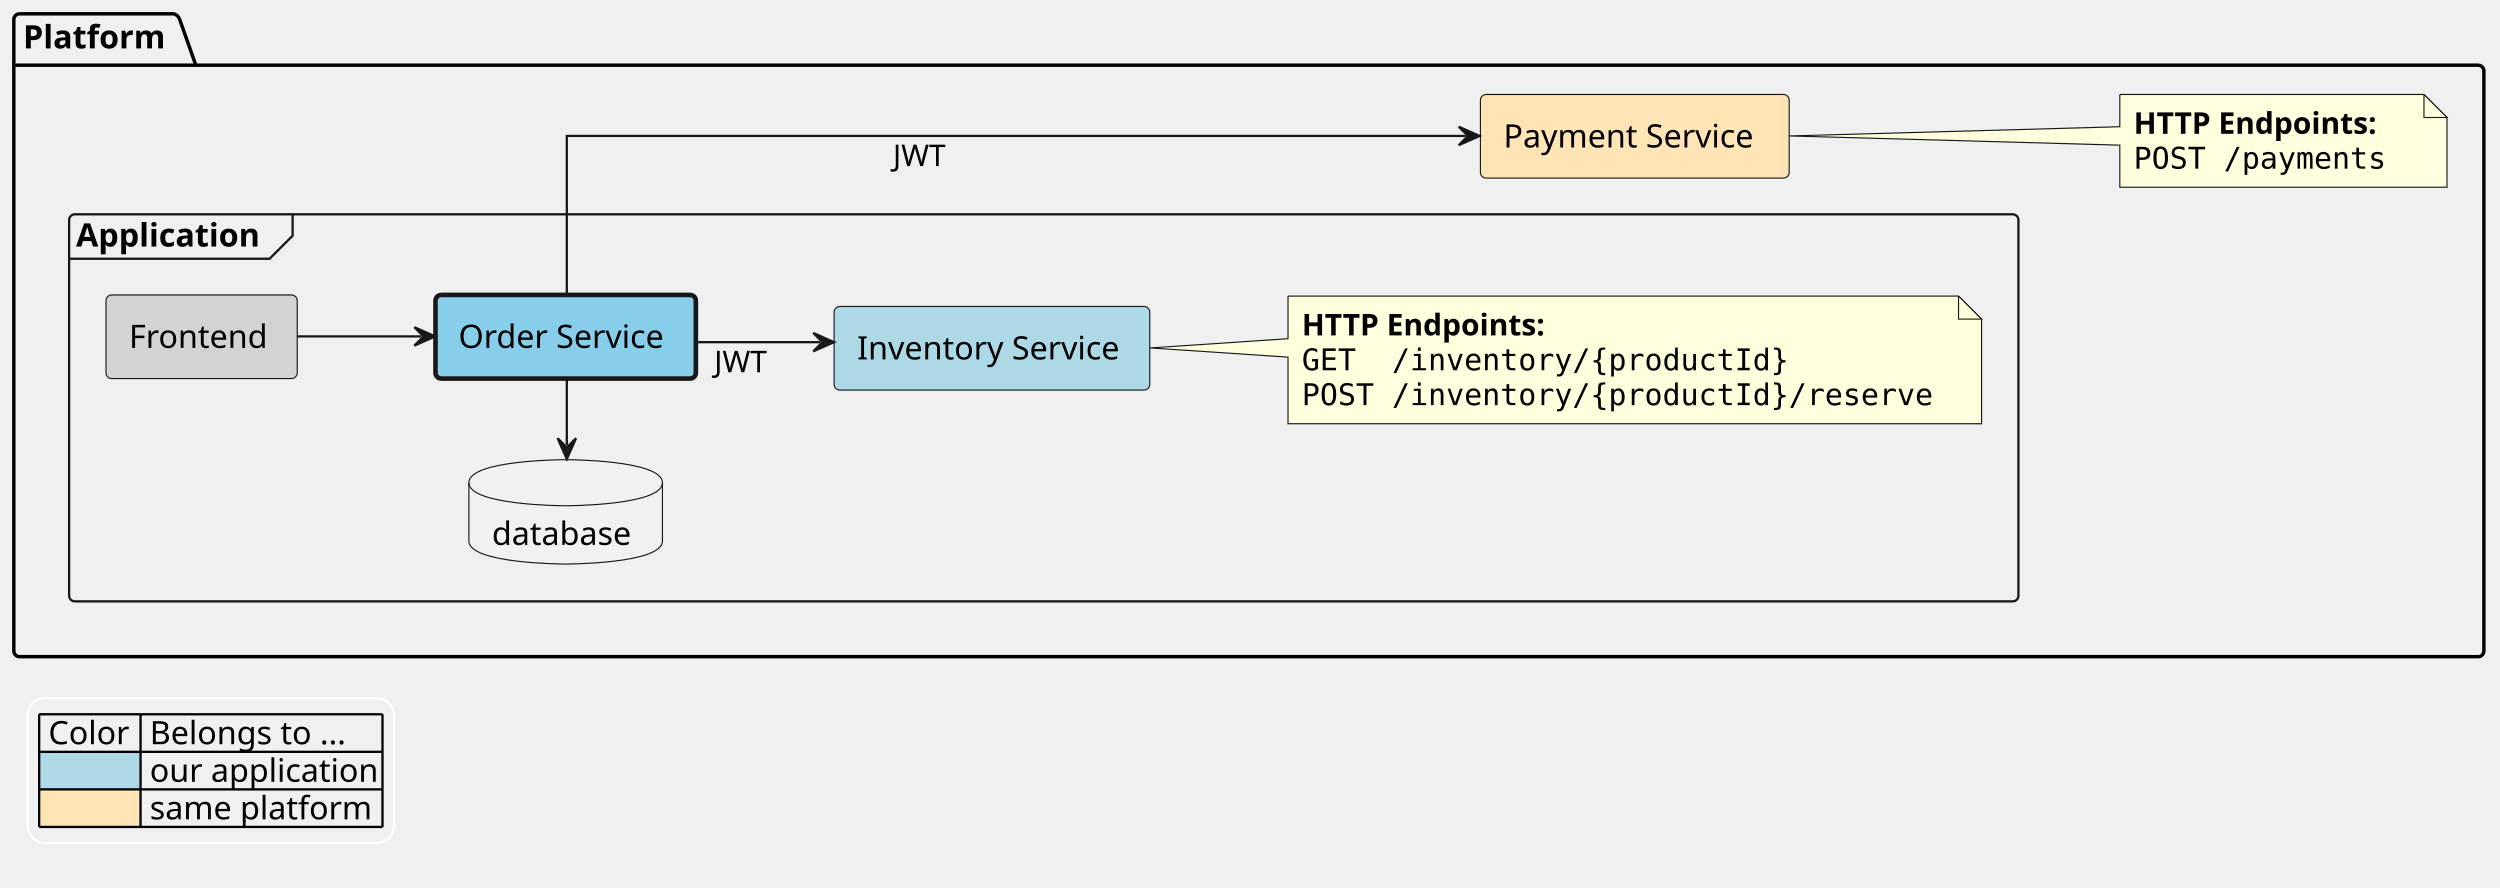
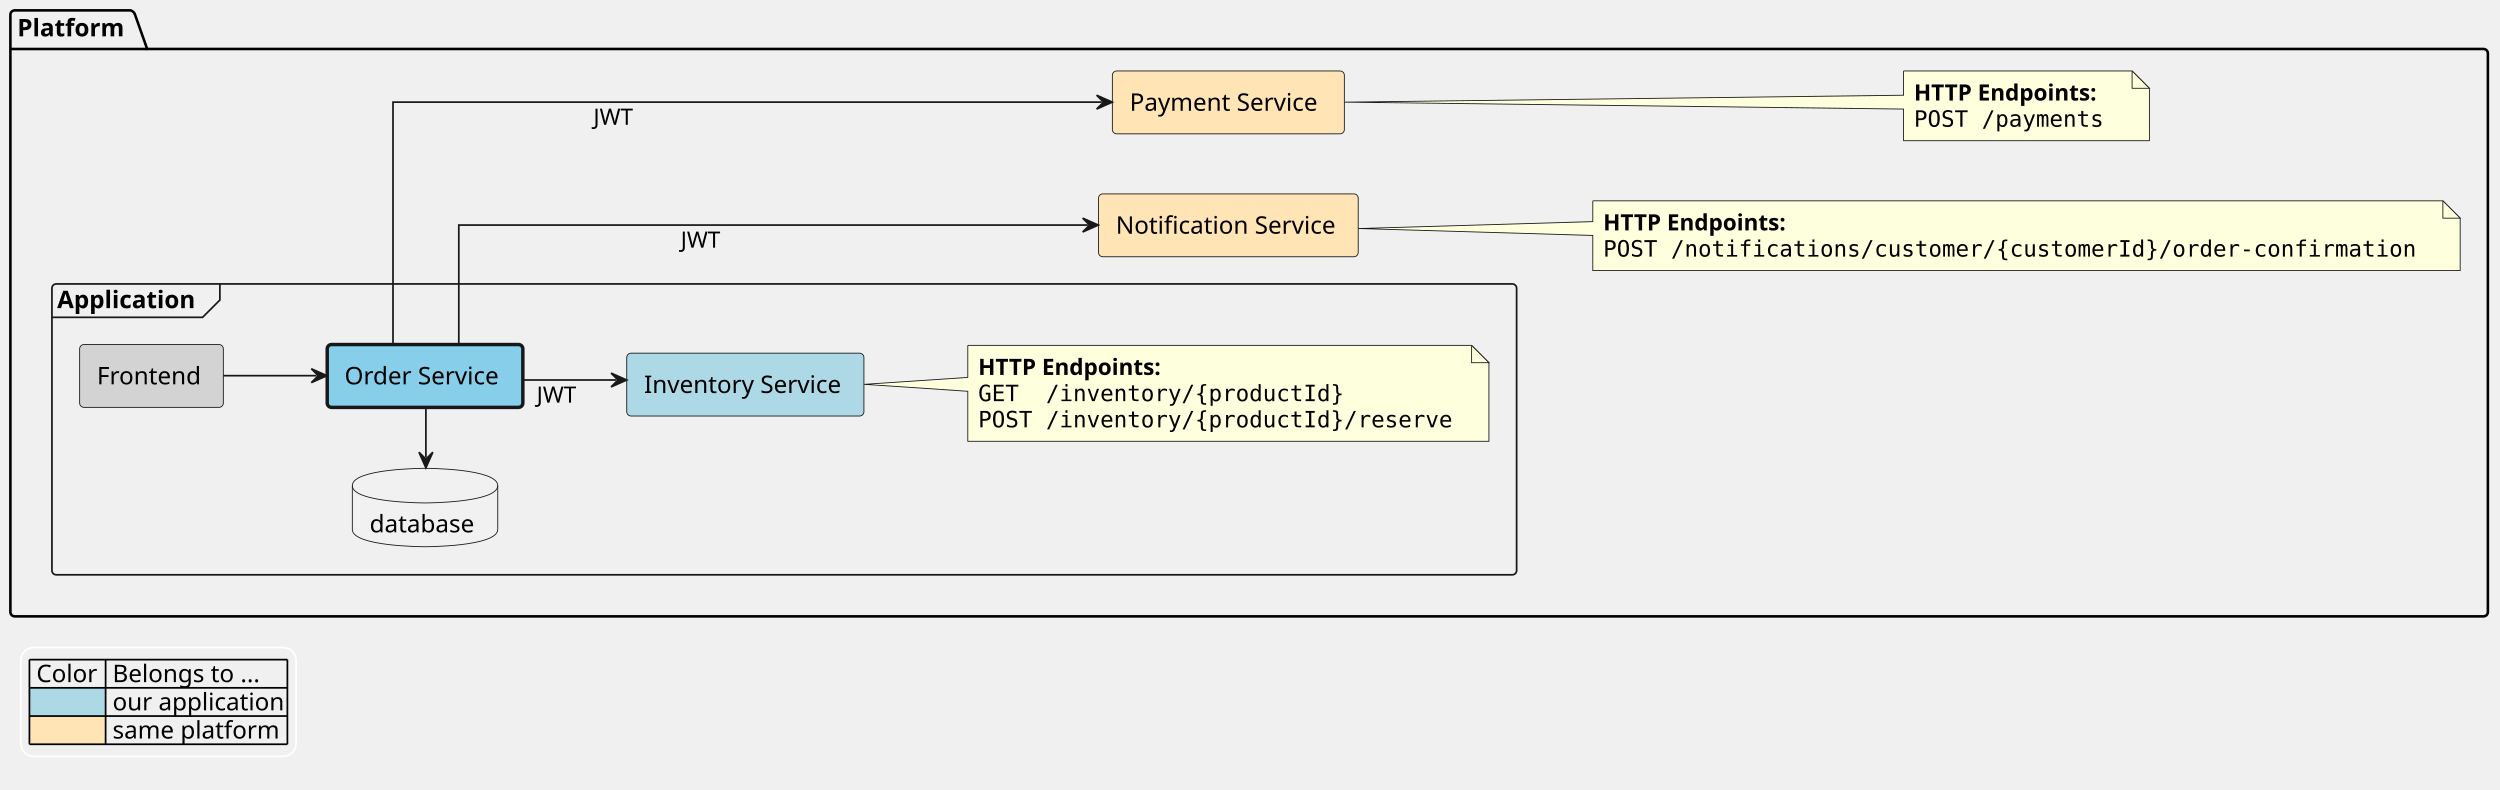
- <svg xmlns="http://www.w3.org/2000/svg" contentStyleType="text/css" height="385px" preserveAspectRatio="none" style="width:1085px;height:385px;background:#FFFFFF;" version="1.1" viewBox="0 0 1085 385" width="1085px" zoomAndPan="magnify">
+ <svg xmlns="http://www.w3.org/2000/svg" contentStyleType="text/css" height="456px" preserveAspectRatio="none" style="width:1444px;height:456px;background:#FFFFFF;" version="1.1" viewBox="0 0 1444 456" width="1444px" zoomAndPan="magnify">
  <defs />
  <g>
    <g id="cluster_Platform">
-       <path d="M8.5,6 L75.5,6 A3.75,3.75 0 0 1 78,8.5 L85,28.297 L1075.5,28.297 A2.5,2.5 0 0 1 1078,30.797 L1078,282.5 A2.5,2.5 0 0 1 1075.5,285 L8.5,285 A2.5,2.5 0 0 1 6,282.5 L6,8.5 A2.5,2.5 0 0 1 8.5,6 " fill="none" style="stroke:#000000;stroke-width:1.5;" />
+       <path d="M8.5,6 L75.5,6 A3.75,3.75 0 0 1 78,8.5 L85,28.297 L1434.5,28.297 A2.5,2.5 0 0 1 1437,30.797 L1437,353.5 A2.5,2.5 0 0 1 1434.5,356 L8.5,356 A2.5,2.5 0 0 1 6,353.5 L6,8.5 A2.5,2.5 0 0 1 8.5,6 " fill="none" style="stroke:#000000;stroke-width:1.5;" />
      <line style="stroke:#000000;stroke-width:1.5;" x1="6" x2="85" y1="28.297" y2="28.297" />
      <text fill="#000000" font-family="sans-serif" font-size="14" font-weight="bold" lengthAdjust="spacing" textLength="66" x="10" y="20.995">Platform</text>
    </g>
    <g id="cluster_Application">
-       <rect fill="none" height="168" rx="2.5" ry="2.5" style="stroke:#181818;stroke-width:1.0;" width="846" x="30" y="93" />
-       <path d="M127,93 L127,102.297 L117,112.297 L30,112.297 " fill="none" style="stroke:#181818;stroke-width:1.0;" />
-       <text fill="#000000" font-family="sans-serif" font-size="14" font-weight="bold" lengthAdjust="spacing" textLength="87" x="33" y="106.995">Application</text>
+       <rect fill="none" height="168" rx="2.5" ry="2.5" style="stroke:#181818;stroke-width:1.0;" width="846" x="30" y="164" />
+       <path d="M127,164 L127,173.297 L117,183.297 L30,183.297 " fill="none" style="stroke:#181818;stroke-width:1.0;" />
+       <text fill="#000000" font-family="sans-serif" font-size="14" font-weight="bold" lengthAdjust="spacing" textLength="87" x="33" y="177.995">Application</text>
+     </g>
+     <g id="elem_platform__notification_service">
+       <rect fill="#FFE4B5" height="36.297" rx="2.5" ry="2.5" style="stroke:#181818;stroke-width:0.5;" width="150" x="634.5" y="112" />
+       <text fill="#000000" font-family="sans-serif" font-size="14" lengthAdjust="spacing" textLength="130" x="644.5" y="134.995">Notification Service</text>
    </g>
    <g id="elem_platform__payment_service">
      <rect fill="#FFE4B5" height="36.297" rx="2.5" ry="2.5" style="stroke:#181818;stroke-width:0.5;" width="134" x="642.5" y="41" />
      <text fill="#000000" font-family="sans-serif" font-size="14" lengthAdjust="spacing" textLength="114" x="652.5" y="63.995">Payment Service</text>
    </g>
-     <g id="elem_GMN12">
-       <path d="M920,41 L920,55 L776.57,59 L920,63 L920,81.266 A0,0 0 0 0 920,81.266 L1062,81.266 A0,0 0 0 0 1062,81.266 L1062,51 L1052,41 L920,41 A0,0 0 0 0 920,41 " fill="#FEFFDD" style="stroke:#181818;stroke-width:0.5;" />
-       <path d="M1052,41 L1052,51 L1062,51 L1052,41 " fill="#FEFFDD" style="stroke:#181818;stroke-width:0.5;" />
-       <text fill="#000000" font-family="sans-serif" font-size="13" font-weight="bold" lengthAdjust="spacing" textLength="121" x="926" y="58.067">HTTP Endpoints:</text>
-       <text fill="#000000" font-family="monospace" font-size="13" lengthAdjust="spacing" textLength="112" x="926" y="73.2">POST /payments</text>
+     <g id="elem_GMN13">
+       <path d="M920,116 L920,128 L784.59,132 L920,136 L920,156.266 A0,0 0 0 0 920,156.266 L1421,156.266 A0,0 0 0 0 1421,156.266 L1421,126 L1411,116 L920,116 A0,0 0 0 0 920,116 " fill="#FEFFDD" style="stroke:#181818;stroke-width:0.5;" />
+       <path d="M1411,116 L1411,126 L1421,126 L1411,116 " fill="#FEFFDD" style="stroke:#181818;stroke-width:0.5;" />
+       <text fill="#000000" font-family="sans-serif" font-size="13" font-weight="bold" lengthAdjust="spacing" textLength="121" x="926" y="133.067">HTTP Endpoints:</text>
+       <text fill="#000000" font-family="monospace" font-size="13" lengthAdjust="spacing" textLength="480" x="926" y="148.2">POST /notifications/customer/{customerId}/order-confirmation</text>
+     </g>
+     <g id="elem_GMN16">
+       <path d="M1099.5,41 L1099.5,55 L776.53,59 L1099.5,63 L1099.5,81.266 A0,0 0 0 0 1099.5,81.266 L1241.5,81.266 A0,0 0 0 0 1241.5,81.266 L1241.5,51 L1231.5,41 L1099.5,41 A0,0 0 0 0 1099.5,41 " fill="#FEFFDD" style="stroke:#181818;stroke-width:0.5;" />
+       <path d="M1231.5,41 L1231.5,51 L1241.5,51 L1231.5,41 " fill="#FEFFDD" style="stroke:#181818;stroke-width:0.5;" />
+       <text fill="#000000" font-family="sans-serif" font-size="13" font-weight="bold" lengthAdjust="spacing" textLength="121" x="1105.5" y="58.067">HTTP Endpoints:</text>
+       <text fill="#000000" font-family="monospace" font-size="13" lengthAdjust="spacing" textLength="112" x="1105.5" y="73.2">POST /payments</text>
    </g>
    <g id="elem_platform__application__frontend">
-       <rect fill="#D3D3D3" height="36.297" rx="2.5" ry="2.5" style="stroke:#181818;stroke-width:0.5;" width="83" x="46" y="128" />
-       <text fill="#000000" font-family="sans-serif" font-size="14" lengthAdjust="spacing" textLength="63" x="56" y="150.995">Frontend</text>
+       <rect fill="#D3D3D3" height="36.297" rx="2.5" ry="2.5" style="stroke:#181818;stroke-width:0.5;" width="83" x="46" y="199" />
+       <text fill="#000000" font-family="sans-serif" font-size="14" lengthAdjust="spacing" textLength="63" x="56" y="221.995">Frontend</text>
    </g>
    <g id="elem_platform__application__order_service">
-       <rect fill="#87CEEB" height="36.297" rx="2.5" ry="2.5" style="stroke:#181818;stroke-width:2.0;" width="113" x="189" y="128" />
-       <text fill="#000000" font-family="sans-serif" font-size="14" lengthAdjust="spacing" textLength="93" x="199" y="150.995">Order Service</text>
+       <rect fill="#87CEEB" height="36.297" rx="2.5" ry="2.5" style="stroke:#181818;stroke-width:2.0;" width="113" x="189" y="199" />
+       <text fill="#000000" font-family="sans-serif" font-size="14" lengthAdjust="spacing" textLength="93" x="199" y="221.995">Order Service</text>
    </g>
    <g id="elem_platform__application__order_database">
-       <path d="M203.5,209.5 C203.5,199.5 245.5,199.5 245.5,199.5 C245.5,199.5 287.5,199.5 287.5,209.5 L287.5,234.797 C287.5,244.797 245.5,244.797 245.5,244.797 C245.5,244.797 203.5,244.797 203.5,234.797 L203.5,209.5 " fill="#F1F1F1" style="stroke:#181818;stroke-width:0.5;" />
-       <path d="M203.5,209.5 C203.5,219.5 245.5,219.5 245.5,219.5 C245.5,219.5 287.5,219.5 287.5,209.5 " fill="none" style="stroke:#181818;stroke-width:0.5;" />
-       <text fill="#000000" font-family="sans-serif" font-size="14" lengthAdjust="spacing" textLength="64" x="213.5" y="236.495">database</text>
+       <path d="M203.5,280.5 C203.5,270.5 245.5,270.5 245.5,270.5 C245.5,270.5 287.5,270.5 287.5,280.5 L287.5,305.797 C287.5,315.797 245.5,315.797 245.5,315.797 C245.5,315.797 203.5,315.797 203.5,305.797 L203.5,280.5 " fill="#F1F1F1" style="stroke:#181818;stroke-width:0.5;" />
+       <path d="M203.5,280.5 C203.5,290.5 245.5,290.5 245.5,290.5 C245.5,290.5 287.5,290.5 287.5,280.5 " fill="none" style="stroke:#181818;stroke-width:0.5;" />
+       <text fill="#000000" font-family="sans-serif" font-size="14" lengthAdjust="spacing" textLength="64" x="213.5" y="307.495">database</text>
    </g>
    <g id="elem_platform__application__inventory_service">
-       <rect fill="#ADD8E6" height="36.297" rx="2.5" ry="2.5" style="stroke:#181818;stroke-width:0.5;" width="137" x="362" y="133" />
-       <text fill="#000000" font-family="sans-serif" font-size="14" lengthAdjust="spacing" textLength="117" x="372" y="155.995">Inventory Service</text>
+       <rect fill="#ADD8E6" height="36.297" rx="2.5" ry="2.5" style="stroke:#181818;stroke-width:0.5;" width="137" x="362" y="204" />
+       <text fill="#000000" font-family="sans-serif" font-size="14" lengthAdjust="spacing" textLength="117" x="372" y="226.995">Inventory Service</text>
    </g>
    <g id="elem_GMN8">
-       <path d="M559,128.5 L559,147 L499.11,151 L559,155 L559,183.898 A0,0 0 0 0 559,183.898 L860,183.898 A0,0 0 0 0 860,183.898 L860,138.5 L850,128.5 L559,128.5 A0,0 0 0 0 559,128.5 " fill="#FEFFDD" style="stroke:#181818;stroke-width:0.5;" />
-       <path d="M850,128.5 L850,138.5 L860,138.5 L850,128.5 " fill="#FEFFDD" style="stroke:#181818;stroke-width:0.5;" />
-       <text fill="#000000" font-family="sans-serif" font-size="13" font-weight="bold" lengthAdjust="spacing" textLength="121" x="565" y="145.567">HTTP Endpoints:</text>
-       <text fill="#000000" font-family="monospace" font-size="13" lengthAdjust="spacing" textLength="216" x="565" y="160.7">GET  /inventory/{productId}</text>
-       <text fill="#000000" font-family="monospace" font-size="13" lengthAdjust="spacing" textLength="280" x="565" y="175.833">POST /inventory/{productId}/reserve</text>
+       <path d="M559,199.5 L559,218 L499.11,222 L559,226 L559,254.898 A0,0 0 0 0 559,254.898 L860,254.898 A0,0 0 0 0 860,254.898 L860,209.5 L850,199.5 L559,199.5 A0,0 0 0 0 559,199.5 " fill="#FEFFDD" style="stroke:#181818;stroke-width:0.5;" />
+       <path d="M850,199.5 L850,209.5 L860,209.5 L850,199.5 " fill="#FEFFDD" style="stroke:#181818;stroke-width:0.5;" />
+       <text fill="#000000" font-family="sans-serif" font-size="13" font-weight="bold" lengthAdjust="spacing" textLength="121" x="565" y="216.567">HTTP Endpoints:</text>
+       <text fill="#000000" font-family="monospace" font-size="13" lengthAdjust="spacing" textLength="216" x="565" y="231.7">GET  /inventory/{productId}</text>
+       <text fill="#000000" font-family="monospace" font-size="13" lengthAdjust="spacing" textLength="280" x="565" y="246.833">POST /inventory/{productId}/reserve</text>
    </g>
    <g id="link_platform__application__frontend_platform__application__order_service">
-       <path d="M129.01,146 C147.3,146 163.07,146 182.82,146 " fill="none" id="platform__application__frontend-to-platform__application__order_service" style="stroke:#181818;stroke-width:1.0;" />
-       <polygon fill="#181818" points="188.82,146,179.82,142,183.82,146,179.82,150,188.82,146" style="stroke:#181818;stroke-width:1.0;" />
+       <path d="M129.01,217 C147.3,217 163.07,217 182.82,217 " fill="none" id="platform__application__frontend-to-platform__application__order_service" style="stroke:#181818;stroke-width:1.0;" />
+       <polygon fill="#181818" points="188.82,217,179.82,213,183.82,217,179.82,221,188.82,217" style="stroke:#181818;stroke-width:1.0;" />
    </g>
    <g id="link_platform__application__order_database_platform__application__order_service">
-       <path d="M246,193.2 C246,182 246,174.7 246,164.2 " fill="none" id="platform__application__order_database-backto-platform__application__order_service" style="stroke:#181818;stroke-width:1.0;" />
-       <polygon fill="#181818" points="246,199.2,250,190.2,246,194.2,242,190.2,246,199.2" style="stroke:#181818;stroke-width:1.0;" />
+       <path d="M246,264.2 C246,253 246,245.7 246,235.2 " fill="none" id="platform__application__order_database-backto-platform__application__order_service" style="stroke:#181818;stroke-width:1.0;" />
+       <polygon fill="#181818" points="246,270.2,250,261.2,246,265.2,242,261.2,246,270.2" style="stroke:#181818;stroke-width:1.0;" />
+     </g>
+     <g id="link_platform__application__order_service_platform__notification_service">
+       <path d="M265,198.97 C265,173.49 265,130 265,130 C265,130 501.6,130 628.35,130 " fill="none" id="platform__application__order_service-to-platform__notification_service" style="stroke:#181818;stroke-width:1.0;" />
+       <polygon fill="#181818" points="634.35,130,625.35,126,629.35,130,625.35,134,634.35,130" style="stroke:#181818;stroke-width:1.0;" />
+       <text fill="#000000" font-family="sans-serif" font-size="13" lengthAdjust="spacing" textLength="21" x="393.19" y="143.067">JWT</text>
    </g>
    <g id="link_platform__application__order_service_platform__application__inventory_service">
-       <path d="M302.01,148.5 C320.93,148.5 336.22,148.5 355.95,148.5 " fill="none" id="platform__application__order_service-to-platform__application__inventory_service" style="stroke:#181818;stroke-width:1.0;" />
-       <polygon fill="#181818" points="361.95,148.5,352.95,144.5,356.95,148.5,352.95,152.5,361.95,148.5" style="stroke:#181818;stroke-width:1.0;" />
-       <text fill="#000000" font-family="sans-serif" font-size="13" lengthAdjust="spacing" textLength="21" x="309.98" y="161.567">JWT</text>
+       <path d="M302.01,219.5 C320.93,219.5 336.22,219.5 355.95,219.5 " fill="none" id="platform__application__order_service-to-platform__application__inventory_service" style="stroke:#181818;stroke-width:1.0;" />
+       <polygon fill="#181818" points="361.95,219.5,352.95,215.5,356.95,219.5,352.95,223.5,361.95,219.5" style="stroke:#181818;stroke-width:1.0;" />
+       <text fill="#000000" font-family="sans-serif" font-size="13" lengthAdjust="spacing" textLength="21" x="309.98" y="232.567">JWT</text>
    </g>
    <g id="link_platform__application__order_service_platform__payment_service">
-       <path d="M246,127.97 C246,102.49 246,59 246,59 C246,59 507.55,59 636.1,59 " fill="none" id="platform__application__order_service-to-platform__payment_service" style="stroke:#181818;stroke-width:1.0;" />
-       <polygon fill="#181818" points="642.1,59,633.1,55,637.1,59,633.1,63,642.1,59" style="stroke:#181818;stroke-width:1.0;" />
-       <text fill="#000000" font-family="sans-serif" font-size="13" lengthAdjust="spacing" textLength="21" x="387.56" y="72.067">JWT</text>
+       <path d="M227,198.88 C227,157.37 227,59 227,59 C227,59 503.83,59 636.41,59 " fill="none" id="platform__application__order_service-to-platform__payment_service" style="stroke:#181818;stroke-width:1.0;" />
+       <polygon fill="#181818" points="642.41,59,633.41,55,637.41,59,633.41,63,642.41,59" style="stroke:#181818;stroke-width:1.0;" />
+       <text fill="#000000" font-family="sans-serif" font-size="13" lengthAdjust="spacing" textLength="21" x="342.77" y="72.067">JWT</text>
    </g>
-     <rect fill="none" height="62.891" id="_legend" rx="7.5" ry="7.5" style="stroke:#FFFFFF;stroke-width:1.0;" width="159" x="12" y="303" />
-     <text fill="#000000" font-family="sans-serif" font-size="14" lengthAdjust="spacing" textLength="36" x="21" y="322.995">Color</text>
-     <text fill="#000000" font-family="sans-serif" font-size="14" lengthAdjust="spacing" textLength="91" x="65" y="322.995">Belongs to ...</text>
-     <rect fill="#ADD8E6" height="16.297" style="stroke:none;stroke-width:1.0;" width="44" x="17" y="326.297" />
-     <text fill="#000000" font-family="sans-serif" font-size="14" lengthAdjust="spacing" textLength="4" x="17" y="339.292"> </text>
-     <text fill="#000000" font-family="sans-serif" font-size="14" lengthAdjust="spacing" textLength="101" x="65" y="339.292">our application</text>
-     <rect fill="#FFE4B5" height="16.297" style="stroke:none;stroke-width:1.0;" width="44" x="17" y="342.594" />
-     <text fill="#000000" font-family="sans-serif" font-size="14" lengthAdjust="spacing" textLength="4" x="17" y="355.589"> </text>
-     <text fill="#000000" font-family="sans-serif" font-size="14" lengthAdjust="spacing" textLength="98" x="65" y="355.589">same platform</text>
-     <line style="stroke:#000000;stroke-width:1.0;" x1="17" x2="166" y1="310" y2="310" />
-     <line style="stroke:#000000;stroke-width:1.0;" x1="17" x2="166" y1="326.297" y2="326.297" />
-     <line style="stroke:#000000;stroke-width:1.0;" x1="17" x2="166" y1="342.594" y2="342.594" />
-     <line style="stroke:#000000;stroke-width:1.0;" x1="17" x2="166" y1="358.891" y2="358.891" />
-     <line style="stroke:#000000;stroke-width:1.0;" x1="17" x2="17" y1="310" y2="358.891" />
-     <line style="stroke:#000000;stroke-width:1.0;" x1="61" x2="61" y1="310" y2="358.891" />
-     <line style="stroke:#000000;stroke-width:1.0;" x1="166" x2="166" y1="310" y2="358.891" />
+     <rect fill="none" height="62.891" id="_legend" rx="7.5" ry="7.5" style="stroke:#FFFFFF;stroke-width:1.0;" width="159" x="12" y="374" />
+     <text fill="#000000" font-family="sans-serif" font-size="14" lengthAdjust="spacing" textLength="36" x="21" y="393.995">Color</text>
+     <text fill="#000000" font-family="sans-serif" font-size="14" lengthAdjust="spacing" textLength="91" x="65" y="393.995">Belongs to ...</text>
+     <rect fill="#ADD8E6" height="16.297" style="stroke:none;stroke-width:1.0;" width="44" x="17" y="397.297" />
+     <text fill="#000000" font-family="sans-serif" font-size="14" lengthAdjust="spacing" textLength="4" x="17" y="410.292"> </text>
+     <text fill="#000000" font-family="sans-serif" font-size="14" lengthAdjust="spacing" textLength="101" x="65" y="410.292">our application</text>
+     <rect fill="#FFE4B5" height="16.297" style="stroke:none;stroke-width:1.0;" width="44" x="17" y="413.594" />
+     <text fill="#000000" font-family="sans-serif" font-size="14" lengthAdjust="spacing" textLength="4" x="17" y="426.589"> </text>
+     <text fill="#000000" font-family="sans-serif" font-size="14" lengthAdjust="spacing" textLength="98" x="65" y="426.589">same platform</text>
+     <line style="stroke:#000000;stroke-width:1.0;" x1="17" x2="166" y1="381" y2="381" />
+     <line style="stroke:#000000;stroke-width:1.0;" x1="17" x2="166" y1="397.297" y2="397.297" />
+     <line style="stroke:#000000;stroke-width:1.0;" x1="17" x2="166" y1="413.594" y2="413.594" />
+     <line style="stroke:#000000;stroke-width:1.0;" x1="17" x2="166" y1="429.891" y2="429.891" />
+     <line style="stroke:#000000;stroke-width:1.0;" x1="17" x2="17" y1="381" y2="429.891" />
+     <line style="stroke:#000000;stroke-width:1.0;" x1="61" x2="61" y1="381" y2="429.891" />
+     <line style="stroke:#000000;stroke-width:1.0;" x1="166" x2="166" y1="381" y2="429.891" />
  </g>
</svg>
